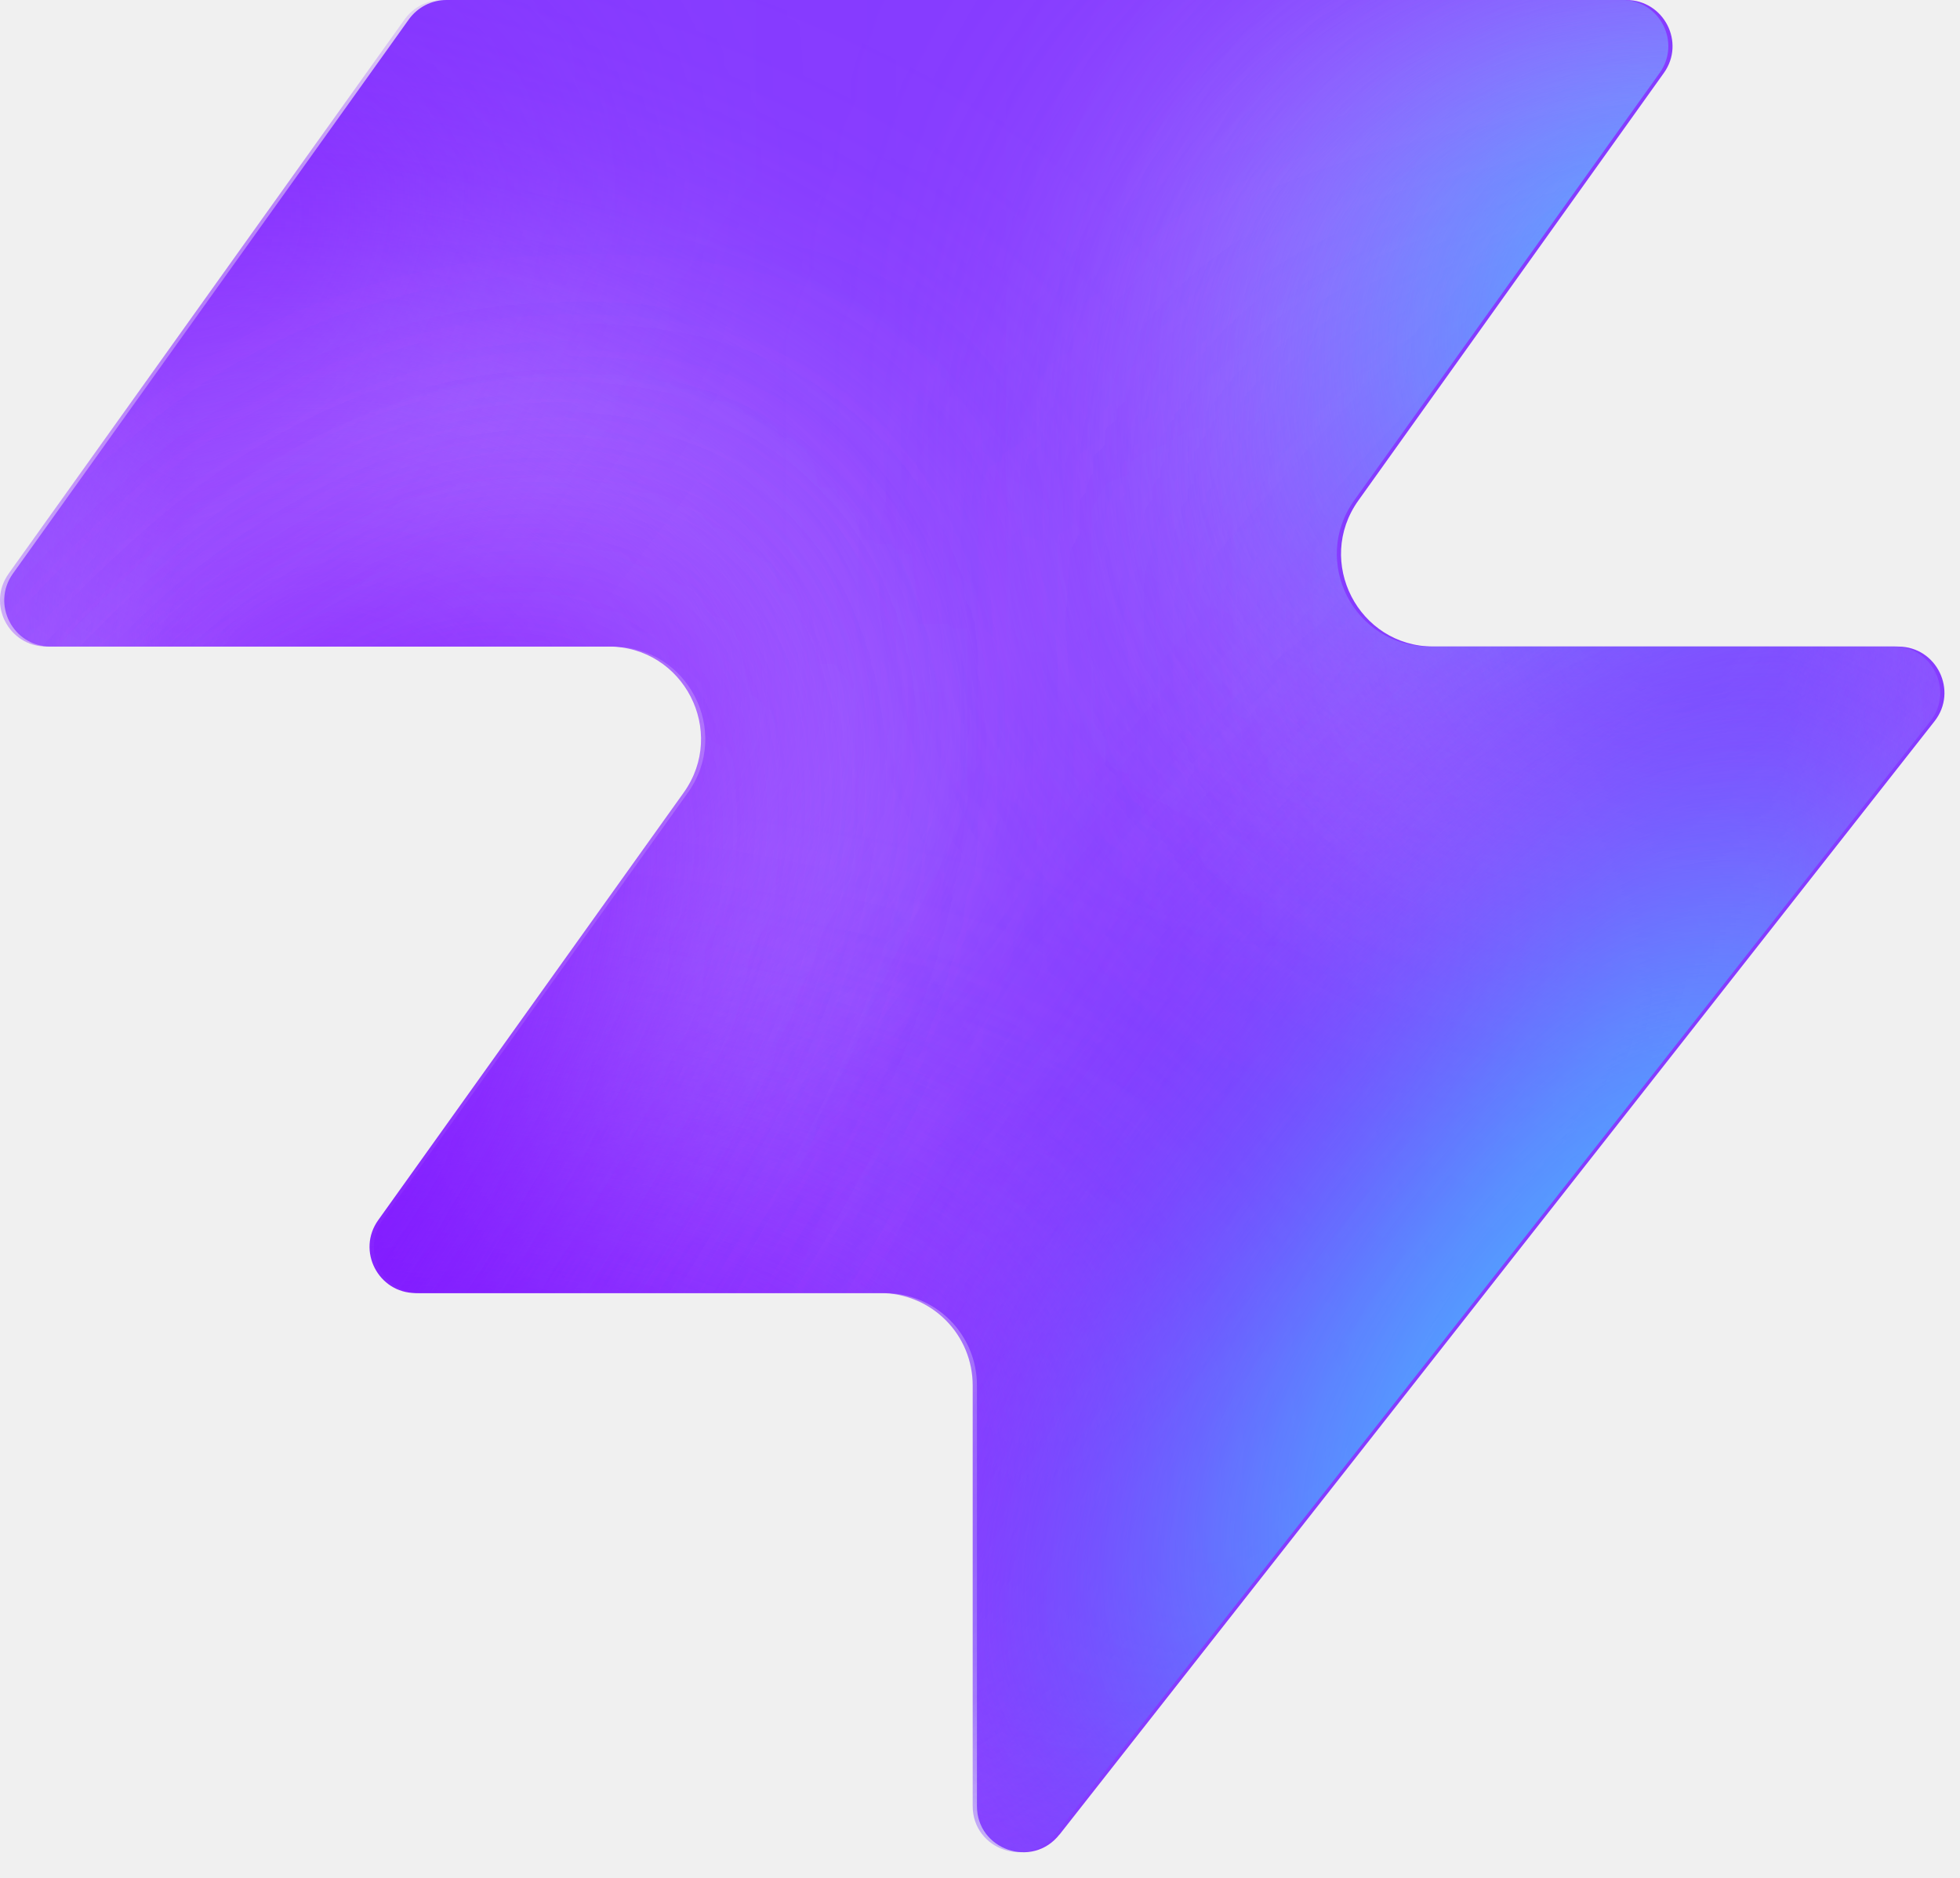
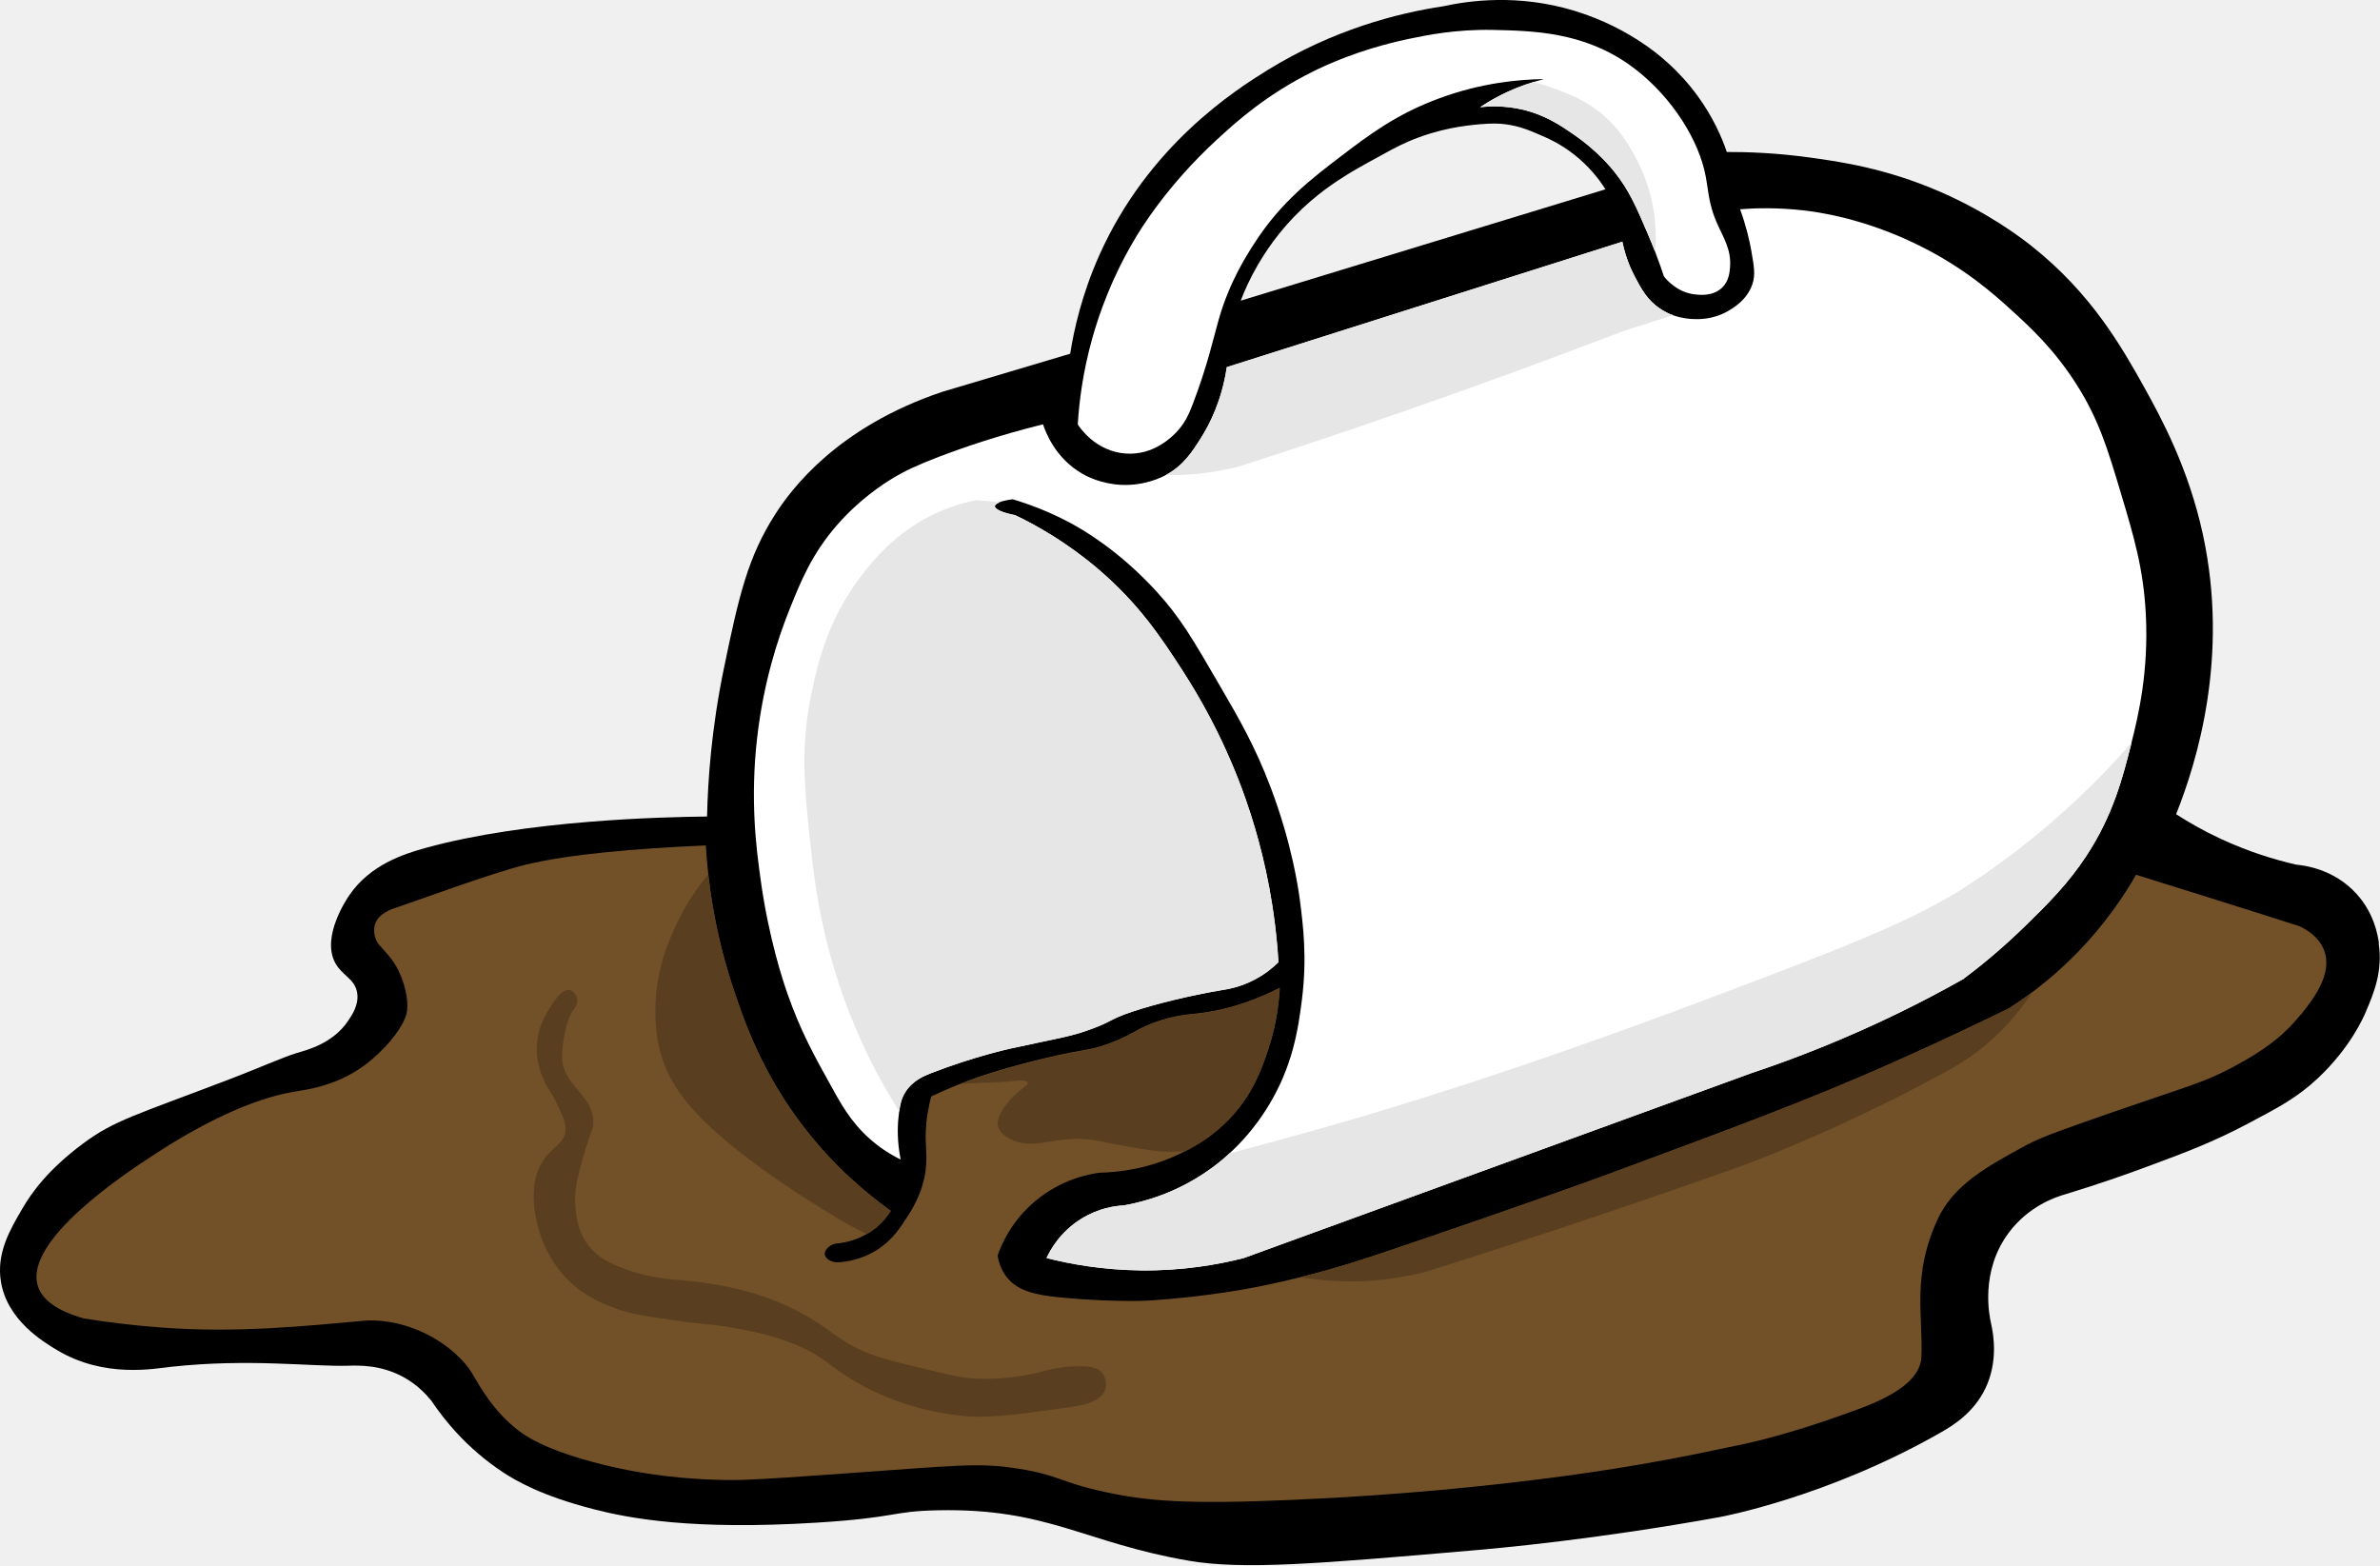
- <svg xmlns="http://www.w3.org/2000/svg" width="48" height="46" fill="none" viewBox="0 0 48 46">
-   <path fill="#863bff" d="M25.946 44.938c-.664.845-2.021.375-2.021-.698V33.937a2.26 2.26 0 0 0-2.262-2.262H10.287c-.92 0-1.456-1.04-.92-1.788l7.48-10.471c1.07-1.497 0-3.578-1.842-3.578H1.237c-.92 0-1.456-1.04-.92-1.788L10.013.474c.214-.297.556-.474.92-.474h28.894c.92 0 1.456 1.04.92 1.788l-7.48 10.471c-1.07 1.498 0 3.579 1.842 3.579h11.377c.943 0 1.473 1.088.89 1.83L25.947 44.94z" style="fill:#863bff;fill:color(display-p3 .525 .23 1);fill-opacity:1" />
-   <mask id="a" width="48" height="46" x="0" y="0" maskUnits="userSpaceOnUse" style="mask-type:alpha">
-     <path fill="#000" d="M25.842 44.938c-.664.844-2.021.375-2.021-.698V33.937a2.26 2.26 0 0 0-2.262-2.262H10.183c-.92 0-1.456-1.04-.92-1.788l7.48-10.471c1.07-1.498 0-3.579-1.842-3.579H1.133c-.92 0-1.456-1.04-.92-1.787L9.91.473c.214-.297.556-.474.92-.474h28.894c.92 0 1.456 1.04.92 1.788l-7.48 10.471c-1.07 1.498 0 3.578 1.842 3.578h11.377c.943 0 1.473 1.088.89 1.832L25.843 44.94z" style="fill:#000;fill-opacity:1" />
-   </mask>
-   <g mask="url(#a)">
-     <g filter="url(#b)">
-       <ellipse cx="5.508" cy="14.704" fill="#ede6ff" rx="5.508" ry="14.704" style="fill:#ede6ff;fill:color(display-p3 .927 .903 1);fill-opacity:1" transform="matrix(.00324 1 1 -.00324 -4.47 31.516)" />
-     </g>
-     <g filter="url(#c)">
-       <ellipse cx="10.399" cy="29.851" fill="#ede6ff" rx="10.399" ry="29.851" style="fill:#ede6ff;fill:color(display-p3 .927 .903 1);fill-opacity:1" transform="matrix(.00324 1 1 -.00324 -39.328 7.883)" />
-     </g>
-     <g filter="url(#d)">
-       <ellipse cx="5.508" cy="30.487" fill="#7e14ff" rx="5.508" ry="30.487" style="fill:#7e14ff;fill:color(display-p3 .492 .077 1);fill-opacity:1" transform="rotate(89.814 -25.913 -14.639)scale(1 -1)" />
-     </g>
-     <g filter="url(#e)">
-       <ellipse cx="5.508" cy="30.599" fill="#7e14ff" rx="5.508" ry="30.599" style="fill:#7e14ff;fill:color(display-p3 .492 .077 1);fill-opacity:1" transform="rotate(89.814 -32.644 -3.334)scale(1 -1)" />
-     </g>
-     <g filter="url(#f)">
-       <ellipse cx="5.508" cy="30.599" fill="#7e14ff" rx="5.508" ry="30.599" style="fill:#7e14ff;fill:color(display-p3 .492 .077 1);fill-opacity:1" transform="matrix(.00324 1 1 -.00324 -34.34 30.47)" />
-     </g>
-     <g filter="url(#g)">
-       <ellipse cx="14.072" cy="22.078" fill="#ede6ff" rx="14.072" ry="22.078" style="fill:#ede6ff;fill:color(display-p3 .927 .903 1);fill-opacity:1" transform="rotate(93.35 24.506 48.493)scale(-1 1)" />
-     </g>
-     <g filter="url(#h)">
-       <ellipse cx="3.47" cy="21.501" fill="#7e14ff" rx="3.47" ry="21.501" style="fill:#7e14ff;fill:color(display-p3 .492 .077 1);fill-opacity:1" transform="rotate(89.009 28.708 47.59)scale(-1 1)" />
-     </g>
-     <g filter="url(#i)">
-       <ellipse cx="3.47" cy="21.501" fill="#7e14ff" rx="3.47" ry="21.501" style="fill:#7e14ff;fill:color(display-p3 .492 .077 1);fill-opacity:1" transform="rotate(89.009 28.708 47.59)scale(-1 1)" />
-     </g>
-     <g filter="url(#j)">
-       <ellipse cx=".387" cy="8.972" fill="#7e14ff" rx="4.407" ry="29.108" style="fill:#7e14ff;fill:color(display-p3 .492 .077 1);fill-opacity:1" transform="rotate(39.51 .387 8.972)" />
-     </g>
-     <g filter="url(#k)">
-       <ellipse cx="47.523" cy="-6.092" fill="#7e14ff" rx="4.407" ry="29.108" style="fill:#7e14ff;fill:color(display-p3 .492 .077 1);fill-opacity:1" transform="rotate(37.892 47.523 -6.092)" />
-     </g>
-     <g filter="url(#l)">
-       <ellipse cx="41.412" cy="6.333" fill="#47bfff" rx="5.971" ry="9.665" style="fill:#47bfff;fill:color(display-p3 .28 .748 1);fill-opacity:1" transform="rotate(37.892 41.412 6.333)" />
-     </g>
-     <g filter="url(#m)">
-       <ellipse cx="-1.879" cy="38.332" fill="#7e14ff" rx="4.407" ry="29.108" style="fill:#7e14ff;fill:color(display-p3 .492 .077 1);fill-opacity:1" transform="rotate(37.892 -1.88 38.332)" />
-     </g>
-     <g filter="url(#n)">
-       <ellipse cx="-1.879" cy="38.332" fill="#7e14ff" rx="4.407" ry="29.108" style="fill:#7e14ff;fill:color(display-p3 .492 .077 1);fill-opacity:1" transform="rotate(37.892 -1.88 38.332)" />
-     </g>
-     <g filter="url(#o)">
-       <ellipse cx="35.651" cy="29.907" fill="#7e14ff" rx="4.407" ry="29.108" style="fill:#7e14ff;fill:color(display-p3 .492 .077 1);fill-opacity:1" transform="rotate(37.892 35.651 29.907)" />
-     </g>
-     <g filter="url(#p)">
-       <ellipse cx="38.418" cy="32.4" fill="#47bfff" rx="5.971" ry="15.297" style="fill:#47bfff;fill:color(display-p3 .28 .748 1);fill-opacity:1" transform="rotate(37.892 38.418 32.4)" />
-     </g>
-   </g>
+ <svg xmlns="http://www.w3.org/2000/svg" id="Camada_1" data-name="Camada 1" viewBox="0 0 288.91 190">
  <defs>
-     <filter id="b" width="60.045" height="41.654" x="-19.77" y="16.149" color-interpolation-filters="sRGB" filterUnits="userSpaceOnUse">
-       <feFlood flood-opacity="0" result="BackgroundImageFix" />
-       <feBlend in="SourceGraphic" in2="BackgroundImageFix" result="shape" />
-       <feGaussianBlur result="effect1_foregroundBlur_2002_17158" stdDeviation="7.659" />
-     </filter>
-     <filter id="c" width="90.34" height="51.437" x="-54.613" y="-7.533" color-interpolation-filters="sRGB" filterUnits="userSpaceOnUse">
-       <feFlood flood-opacity="0" result="BackgroundImageFix" />
-       <feBlend in="SourceGraphic" in2="BackgroundImageFix" result="shape" />
-       <feGaussianBlur result="effect1_foregroundBlur_2002_17158" stdDeviation="7.659" />
-     </filter>
-     <filter id="d" width="79.355" height="29.4" x="-49.64" y="2.03" color-interpolation-filters="sRGB" filterUnits="userSpaceOnUse">
-       <feFlood flood-opacity="0" result="BackgroundImageFix" />
-       <feBlend in="SourceGraphic" in2="BackgroundImageFix" result="shape" />
-       <feGaussianBlur result="effect1_foregroundBlur_2002_17158" stdDeviation="4.596" />
-     </filter>
-     <filter id="e" width="79.579" height="29.4" x="-45.045" y="20.029" color-interpolation-filters="sRGB" filterUnits="userSpaceOnUse">
-       <feFlood flood-opacity="0" result="BackgroundImageFix" />
-       <feBlend in="SourceGraphic" in2="BackgroundImageFix" result="shape" />
-       <feGaussianBlur result="effect1_foregroundBlur_2002_17158" stdDeviation="4.596" />
-     </filter>
-     <filter id="f" width="79.579" height="29.4" x="-43.513" y="21.178" color-interpolation-filters="sRGB" filterUnits="userSpaceOnUse">
-       <feFlood flood-opacity="0" result="BackgroundImageFix" />
-       <feBlend in="SourceGraphic" in2="BackgroundImageFix" result="shape" />
-       <feGaussianBlur result="effect1_foregroundBlur_2002_17158" stdDeviation="4.596" />
-     </filter>
-     <filter id="g" width="74.749" height="58.852" x="15.756" y="-17.901" color-interpolation-filters="sRGB" filterUnits="userSpaceOnUse">
-       <feFlood flood-opacity="0" result="BackgroundImageFix" />
-       <feBlend in="SourceGraphic" in2="BackgroundImageFix" result="shape" />
-       <feGaussianBlur result="effect1_foregroundBlur_2002_17158" stdDeviation="7.659" />
-     </filter>
-     <filter id="h" width="61.377" height="25.362" x="23.548" y="2.284" color-interpolation-filters="sRGB" filterUnits="userSpaceOnUse">
-       <feFlood flood-opacity="0" result="BackgroundImageFix" />
-       <feBlend in="SourceGraphic" in2="BackgroundImageFix" result="shape" />
-       <feGaussianBlur result="effect1_foregroundBlur_2002_17158" stdDeviation="4.596" />
-     </filter>
-     <filter id="i" width="61.377" height="25.362" x="23.548" y="2.284" color-interpolation-filters="sRGB" filterUnits="userSpaceOnUse">
-       <feFlood flood-opacity="0" result="BackgroundImageFix" />
-       <feBlend in="SourceGraphic" in2="BackgroundImageFix" result="shape" />
-       <feGaussianBlur result="effect1_foregroundBlur_2002_17158" stdDeviation="4.596" />
-     </filter>
-     <filter id="j" width="56.045" height="63.649" x="-27.636" y="-22.853" color-interpolation-filters="sRGB" filterUnits="userSpaceOnUse">
-       <feFlood flood-opacity="0" result="BackgroundImageFix" />
-       <feBlend in="SourceGraphic" in2="BackgroundImageFix" result="shape" />
-       <feGaussianBlur result="effect1_foregroundBlur_2002_17158" stdDeviation="4.596" />
-     </filter>
-     <filter id="k" width="54.814" height="64.646" x="20.116" y="-38.415" color-interpolation-filters="sRGB" filterUnits="userSpaceOnUse">
-       <feFlood flood-opacity="0" result="BackgroundImageFix" />
-       <feBlend in="SourceGraphic" in2="BackgroundImageFix" result="shape" />
-       <feGaussianBlur result="effect1_foregroundBlur_2002_17158" stdDeviation="4.596" />
-     </filter>
-     <filter id="l" width="33.541" height="35.313" x="24.641" y="-11.323" color-interpolation-filters="sRGB" filterUnits="userSpaceOnUse">
-       <feFlood flood-opacity="0" result="BackgroundImageFix" />
-       <feBlend in="SourceGraphic" in2="BackgroundImageFix" result="shape" />
-       <feGaussianBlur result="effect1_foregroundBlur_2002_17158" stdDeviation="4.596" />
-     </filter>
-     <filter id="m" width="54.814" height="64.646" x="-29.286" y="6.009" color-interpolation-filters="sRGB" filterUnits="userSpaceOnUse">
-       <feFlood flood-opacity="0" result="BackgroundImageFix" />
-       <feBlend in="SourceGraphic" in2="BackgroundImageFix" result="shape" />
-       <feGaussianBlur result="effect1_foregroundBlur_2002_17158" stdDeviation="4.596" />
-     </filter>
-     <filter id="n" width="54.814" height="64.646" x="-29.286" y="6.009" color-interpolation-filters="sRGB" filterUnits="userSpaceOnUse">
-       <feFlood flood-opacity="0" result="BackgroundImageFix" />
-       <feBlend in="SourceGraphic" in2="BackgroundImageFix" result="shape" />
-       <feGaussianBlur result="effect1_foregroundBlur_2002_17158" stdDeviation="4.596" />
-     </filter>
-     <filter id="o" width="54.814" height="64.646" x="8.244" y="-2.416" color-interpolation-filters="sRGB" filterUnits="userSpaceOnUse">
-       <feFlood flood-opacity="0" result="BackgroundImageFix" />
-       <feBlend in="SourceGraphic" in2="BackgroundImageFix" result="shape" />
-       <feGaussianBlur result="effect1_foregroundBlur_2002_17158" stdDeviation="4.596" />
-     </filter>
-     <filter id="p" width="39.409" height="43.623" x="18.713" y="10.588" color-interpolation-filters="sRGB" filterUnits="userSpaceOnUse">
-       <feFlood flood-opacity="0" result="BackgroundImageFix" />
-       <feBlend in="SourceGraphic" in2="BackgroundImageFix" result="shape" />
-       <feGaussianBlur result="effect1_foregroundBlur_2002_17158" stdDeviation="4.596" />
-     </filter>
+     <style>
+       .cls-1 {
+         fill: #593f1f;
+       }
+ 
+       .cls-2 {
+         fill: #fff;
+       }
+ 
+       .cls-3 {
+         fill: #725128;
+       }
+ 
+       .cls-4 {
+         fill: #e6e6e6;
+       }
+     </style>
  </defs>
+   <path d="M288.78,114.49c-.15-1.01-.58-3.63-2.72-5.98-2.76-3.05-6.4-3.46-7.34-3.55-2.63-.61-5.76-1.56-9.12-3.12-2.07-.96-3.87-1.99-5.44-3,2.59-6.5,6.43-19.15,3.27-33.87-1.75-8.13-5.07-14.21-7.07-17.83-2.82-5.06-6.48-11.51-13.74-17.27-1.16-.92-5.23-4.06-11.29-6.67-6.42-2.76-11.9-3.57-15.65-4.08-4.06-.56-7.52-.68-10.06-.67-.62-1.82-1.69-4.26-3.54-6.8-2.32-3.18-4.89-5.21-6.67-6.4-1.99-1.34-4.77-2.87-8.29-3.94-6.86-2.08-12.8-1.23-15.92-.55-5.57.84-13.36,2.83-21.35,7.76-3.89,2.41-14.44,9.12-20.4,22.45-2.14,4.8-3.08,9.07-3.54,11.97-5.17,1.54-10.34,3.08-15.51,4.62-12.75,4.28-18.33,11.81-20.27,14.83-3.34,5.21-4.43,9.89-6.26,18.77-1.52,7.35-1.94,13.59-2.04,17.96-5.27.06-21.82.41-34.16,3.81-2.68.74-6.73,2.05-9.25,5.72-.38.55-3.37,5.02-1.77,8.16.85,1.66,2.49,1.99,2.72,3.81.17,1.37-.58,2.51-1.09,3.27-1.88,2.82-5.06,3.58-6.26,3.94-1.79.55-4.56,1.81-8.02,3.13-11.53,4.41-14.14,5.03-17.96,7.89-4.15,3.1-6.16,5.85-7.34,7.89-1.51,2.58-3.15,5.4-2.59,8.84.76,4.67,5.08,7.27,6.79,8.3,5.8,3.48,11.89,2.25,13.88,2.04,9.53-1.03,16.99,0,21.5-.13,1.27-.04,3.93-.12,6.66,1.36,1.65.9,2.75,2.06,3.4,2.86,1.58,2.35,4.32,5.81,8.71,8.71,1.58,1.04,4.67,2.86,11.02,4.49,4.29,1.1,11.88,2.57,27.07,1.63,9.92-.62,8.96-1.38,14.68-1.5,13.4-.28,17.72,3.92,30.47,6.12,6.64,1.14,15.86.36,34.28-1.23,3.4-.29,15.13-1.34,30.21-4.07,0,0,13.07-2.38,26.94-10.34,1.4-.81,3.89-2.34,5.3-5.3,1.48-3.12,1.04-6.28.67-7.89-.18-.81-1.38-6.28,2.18-11.02,2.39-3.18,5.62-4.29,6.8-4.62,4.06-1.24,7.47-2.43,10.06-3.4,4.51-1.67,7.9-2.94,12.11-5.17,3.86-2.04,6.04-3.19,8.57-5.57,3.92-3.7,5.52-7.38,5.84-8.16.91-2.16,2.01-4.78,1.5-8.17ZM152.71,32.12c1.64-2.82,3.4-4.8,4.49-5.92,2.59-2.66,5.06-4.2,6.33-5,.86-.54,1.75-1.03,2.65-1.53,2.24-1.24,3.35-1.86,4.69-2.45,3.84-1.67,7.15-1.99,8.81-2.14,1.41-.12,2.26-.1,3.02,0,1.7.21,2.92.73,4.08,1.23,1.1.46,2.6,1.12,4.29,2.44,1.76,1.38,2.99,2.92,3.82,4.23l-44.28,13.52c.46-1.2,1.13-2.72,2.1-4.38Z" />
+   <path class="cls-3" d="M279.25,123.2c-1.69,2.13-3.96,4.11-8.29,6.39-3.64,1.91-5.3,2.23-14.15,5.3-5.98,2.08-9,3.13-10.75,4.08-4.78,2.59-8.92,4.82-10.88,9.11-3.12,6.82-1.72,11.64-1.94,16.64-.16,3.87-6.56,5.95-9.11,6.87-8.94,3.21-13.4,3.89-14.39,4.11-10.33,2.26-18.78,3.37-23.4,3.94-5.43.67-16.06,1.87-29.79,2.45-12.52.54-17.36.12-22.31-.95-5.77-1.24-5.55-2.05-10.61-2.85-4.89-.78-7.34-.39-22.32.67-9.95.71-11.8.76-14.15.68-3.45-.1-8.85-.45-15.23-2.17-5.93-1.6-8.11-3.14-8.99-3.81-3.08-2.36-4.64-5.3-5.71-7.07-.7-1.17-2.6-3.27-5.72-4.77-3.07-1.47-5.85-1.61-7.21-1.5-7.17.64-15.54,1.54-24.89.82-3.26-.25-6.34-.62-9.25-1.09-4.01-1.14-5.21-2.76-5.57-3.95-1.73-5.52,10.66-13.67,13.88-15.78,6.16-4.05,12.04-6.86,17-7.75,1.6-.29,5.85-.68,9.66-3.95,2.31-1.97,3.82-4.07,4.22-5.57.24-.94.09-2.98-.95-5.17-.76-1.6-1.88-2.56-2.45-3.27-.38-.48-.72-1.51-.41-2.45.44-1.32,2.08-1.84,2.73-2.04,1.47-.47,11.61-4.22,15.61-5.17,5.33-1.27,13.16-1.94,21.8-2.32.08,1.21.17,2.37.3,3.5.62,5.63,1.85,10.25,2.97,13.65,1.38,4.17,3.53,10.46,8.71,17.14,3.71,4.79,7.62,8.02,10.48,10.06-.36.57-.88,1.26-1.63,1.9-.42.37-.85.66-1.27.91-1.35.78-2.64,1.04-3.35,1.13-1.13,0-1.84.82-1.77,1.36.06.5.8,1.04,1.77.95.97-.08,2.63-.34,4.35-1.36.48-.29.9-.61,1.28-.92,1.11-.94,1.8-1.99,2.39-2.89.72-1.09,2.07-3.12,2.45-5.99.32-2.44-.32-3.61.27-7.07.14-.82.3-1.48.41-1.9.89-.42,2.13-.98,3.63-1.57.28-.12.56-.22.86-.34.71-.27,3.84-1.43,9.25-2.72,5.21-1.24,5.23-.85,7.76-1.77,3.35-1.22,3.34-1.9,6.39-2.85,3.13-.98,4.03-.54,7.49-1.36,1.65-.39,4.08-1.12,6.94-2.59-.1,1.89-.41,4.46-1.36,7.35-.76,2.32-1.83,5.45-4.62,8.43-1.98,2.11-4.02,3.3-5.42,4.01h0c-.25.13-.48.25-.69.35-3.85,1.86-7.46,2.27-9.79,2.32-1.36.18-4.64.81-7.76,3.4-2.95,2.45-4.17,5.36-4.62,6.66.12.7.38,1.68,1.09,2.59,1.4,1.81,3.71,2.27,7.62,2.59,6.15.51,9.79.27,9.79.27,7.14-.46,12.53-1.55,13.6-1.77,1.67-.34,3.25-.7,4.71-1.07,4.54-1.13,8.05-2.31,10.53-3.14,17.74-6.01,26.52-9.25,26.52-9.25,16.21-6,24.52-9.08,34.41-13.46,6.08-2.7,11.08-5.09,14.56-6.8.89-.58,1.85-1.24,2.87-2.01,1.76-1.33,3.65-2.95,5.56-4.93,3.21-3.33,5.43-6.63,6.94-9.25,3.04.94,6.07,1.89,9.11,2.85,3.58,1.12,7.16,2.26,10.74,3.4.93.45,2.41,1.36,3,2.99,1.03,2.86-1.4,5.93-2.86,7.76Z" />
+   <path class="cls-1" d="M108.13,147.01c-.36.57-.88,1.25-1.63,1.91-.42.36-.84.66-1.27.9-.7-.36-1.4-.72-2.1-1.08-1.44-.82-12.76-7.37-18.57-13.57-2.32-2.48-3.37-4.47-3.98-6.12-.93-2.52-.99-4.63-1.02-5.92-.11-5.04,1.58-8.83,2.45-10.71,1.17-2.54,2.58-4.61,3.97-6.27.62,5.63,1.85,10.26,2.97,13.65,1.38,4.17,3.53,10.46,8.7,17.14,3.71,4.79,7.62,8.03,10.48,10.07Z" />
+   <path class="cls-1" d="M155.33,119.94c-.09,1.89-.41,4.46-1.36,7.35-.76,2.32-1.83,5.45-4.63,8.44-1.98,2.11-4.02,3.29-5.42,4.01h0c-1.67.14-2.99.06-3.96-.06-1.39-.17-4.17-.69-4.29-.72-1.61-.3-1.95-.4-2.55-.51-4.89-.86-7.39,1.41-10.51-.2-1.09-.57-1.35-1.14-1.43-1.43-.33-1.14.68-2.38,1.23-3.06,1.22-1.51,2.47-1.98,2.35-2.35-.07-.21-.57-.36-2.45-.1-1.88.09-3.76.17-5.65.26.27-.11.56-.22.85-.33.72-.27,3.85-1.43,9.25-2.72,5.2-1.24,5.22-.85,7.75-1.77,3.35-1.22,3.35-1.9,6.39-2.86,3.13-.98,4.02-.54,7.48-1.36,1.66-.4,4.08-1.13,6.94-2.58Z" />
+   <path class="cls-1" d="M69.66,122.52c-1.04,1.34-1.43,4.57-1.43,5.71,0,3.73,4.06,4.63,3.78,8.37-.05.62-.13.27-.82,2.55-.98,3.27-1.54,5.13-1.33,7.45.1,1.1.27,2.79,1.43,4.39,1.11,1.55,2.61,2.27,3.78,2.75,4.88,2.01,7.76,1.3,13.16,2.45,1.79.38,5.05,1.1,8.77,3.06,4.14,2.18,4.88,3.8,9.18,5.31,1.38.49,2.83.83,5.71,1.53,3.09.75,4.64,1.12,5.92,1.22,4.18.34,8.04-.65,8.26-.71.92-.24,3.27-.93,5.82-.71.64.05,1.45.18,1.94.82.47.6.51,1.46.31,2.04-.54,1.52-3.07,1.92-4.69,2.14-6.61.91-9.92,1.37-13.26.92-2.03-.27-7.05-1-12.35-4.08-3.33-1.94-3.74-3.04-7.24-4.49-3.12-1.29-6.17-1.81-8.16-2.14-2.58-.44-2.63-.24-6.63-.82-3.5-.51-5.29-.77-7.04-1.43-1.63-.61-3.71-1.41-5.71-3.37-2.34-2.28-3.21-4.8-3.47-5.61-.38-1.21-1.83-5.82.41-9.08,1.13-1.65,2.54-1.98,2.65-3.57.06-.91-.33-1.73-1.12-3.37-.72-1.49-.94-1.47-1.43-2.55-.35-.78-1.08-2.43-.92-4.59.14-1.92.9-3.26,1.33-3.98.42-.72,1.63-2.78,2.65-2.55.48.11.88.7.92,1.22.04.56-.32,1.01-.41,1.12Z" />
+   <path class="cls-1" d="M246.76,120.38c-1.63,2.5-3.83,5.09-6.82,7.35-1.57,1.19-2.87,1.9-3.67,2.34-13.93,7.61-25.3,11.63-25.3,11.63-11.04,3.91-23.65,8.2-37.75,12.65-2.02.53-4.31.95-6.84,1.12-3.05.21-5.91.01-8.52-.43,4.53-1.13,8.05-2.31,10.53-3.15,17.75-6,26.53-9.25,26.53-9.25,16.21-6,24.52-9.09,34.42-13.47,6.09-2.69,11.08-5.09,14.56-6.8.89-.57,1.86-1.24,2.87-2Z" />
+   <path class="cls-2" d="M258.75,90.16s-.02.08-.03.12c-1.06,4.16-2.19,8.63-5.44,13.6-2.28,3.47-4.73,5.87-7.35,8.44-2.9,2.84-5.57,5.01-7.61,6.53-2.45,1.38-5.03,2.75-7.76,4.08-6.32,3.08-12.37,5.48-17.96,7.34-20.54,7.49-41.08,14.96-61.62,22.45-3.15.8-7.43,1.56-12.51,1.5-4.59-.06-8.48-.75-11.43-1.5.43-.93,1.62-3.16,4.21-4.76,2.11-1.32,4.15-1.58,5.17-1.63,2.3-.41,6.43-1.46,10.61-4.5.43-.31,1.24-.91,2.22-1.82,1.36-1.25,3.06-3.08,4.58-5.53,3.13-5,3.78-9.69,4.22-13.2.63-5.06.14-8.95-.27-12.11-.17-1.26-.94-6.74-3.54-13.6-1.88-4.96-3.82-8.32-6.27-12.51-3.13-5.41-4.7-8.11-7.61-11.29-4.62-5.05-9.08-7.55-10.21-8.17-2.83-1.54-5.37-2.44-7.21-2.99-.62.08-1.18.19-1.57.34h0c-.37.14-.6.31-.61.48-.02.37.99.83,2.45,1.09,2.66,1.27,6.29,3.32,10.07,6.53,4.95,4.22,7.69,8.37,10.2,12.25,5.19,7.99,7.69,15.25,8.84,19.17,1.21,4.09,2.46,9.65,2.86,16.33-.62.61-1.6,1.46-3,2.17-1.66.86-3.08,1.09-3.94,1.23-3.94.67-8.06,1.69-10.75,2.59-3,.99-2.35,1.2-5.57,2.32-2.16.74-2.88.79-9.25,2.17,0,0-4.44.96-9.66,2.99-.81.32-2.25.89-3.13,2.32-.46.73-.62,1.45-.73,2.34-.03.25-.06.51-.09.8-.12,1.17-.15,2.91.27,5.03-.72-.36-1.75-.91-2.85-1.77-2.63-2.02-4.02-4.32-5.17-6.39-2.56-4.59-4.09-7.35-5.72-11.97-.49-1.41-2.26-6.62-3.26-13.87-.53-3.8-1.29-9.66-.41-17.28.78-6.68,2.49-11.9,3.82-15.24,1.45-3.66,2.8-6.97,5.85-10.48,2.73-3.13,5.56-4.97,6.79-5.71,1.42-.86,2.84-1.53,5.57-2.59,3.01-1.15,7.27-2.61,12.66-3.95.31.92,1.47,4.09,4.76,5.99.53.31,2.29,1.25,4.77,1.36,2.83.12,4.88-.92,5.39-1.2.02,0,.04-.02.05-.03,2.1-1.15,3.13-2.77,4.22-4.49,1.01-1.6,2.51-4.46,3.12-8.57,16.01-5.07,32.02-10.15,48.02-15.23.38,1.86,1.01,3.29,1.5,4.22.8,1.51,1.52,2.89,3.13,3.94.52.35,1.05.6,1.53.77,1.09.39,2.01.44,2.41.46.65.03,2.39.09,4.22-.95.62-.36,2.33-1.33,2.99-3.27.38-1.11.22-2.11-.13-4.08-.22-1.26-.62-3-1.36-5.03,1.9-.15,4.53-.21,7.62.13,1.56.17,7.3.91,14.01,4.22,5.58,2.74,9.16,5.94,11.29,7.88,2.31,2.1,5.2,4.77,7.89,8.99,2.75,4.31,3.82,7.92,5.44,13.33,1.55,5.18,2.71,9.07,3,14.56.37,7.04-.92,12.42-1.74,15.66Z" />
+   <path class="cls-4" d="M155.2,116.81c-.62.61-1.6,1.46-3,2.17-1.66.86-3.08,1.09-3.94,1.23-3.94.67-8.06,1.69-10.75,2.59-3,.99-2.35,1.2-5.57,2.32-2.16.74-2.88.79-9.25,2.17,0,0-4.44.96-9.66,2.99-.81.32-2.25.89-3.13,2.32-.46.73-.62,1.45-.73,2.34-1.39-2.21-2.99-5-4.51-8.32-4.75-10.36-5.77-19.23-6.32-24.49-.68-6.39-1.25-11.72.31-18.67.71-3.21,1.93-8.39,5.91-13.57,1.45-1.87,4.23-5.4,9.19-7.65,1.88-.85,3.57-1.29,4.8-1.53.95.1,1.89.18,2.84.27-.37.14-.6.31-.61.48-.02.37.99.83,2.45,1.09,2.66,1.27,6.29,3.32,10.07,6.53,4.95,4.22,7.69,8.37,10.2,12.25,5.19,7.99,7.69,15.25,8.84,19.17,1.21,4.09,2.46,9.65,2.86,16.33Z" />
+   <path class="cls-4" d="M203.11,38.26c-2,.63-4.01,1.28-6.03,1.92-8.37,3.21-17.01,6.38-25.91,9.49-7.02,2.45-13.92,4.76-20.71,6.94-1.31.35-2.74.62-4.29.82-1.61.2-3.17.27-4.64.23.02,0,.04-.02.05-.03,2.1-1.15,3.13-2.77,4.22-4.49,1.01-1.6,2.51-4.46,3.12-8.57,16.01-5.07,32.02-10.15,48.02-15.23.38,1.86,1.01,3.29,1.5,4.22.8,1.51,1.52,2.89,3.13,3.94.52.35,1.05.6,1.53.77Z" />
+   <path class="cls-4" d="M258.75,90.16s-.02.08-.03.12c-1.06,4.16-2.19,8.63-5.44,13.6-2.28,3.47-4.73,5.87-7.35,8.44-2.9,2.84-5.57,5.01-7.61,6.53-2.45,1.38-5.03,2.75-7.76,4.08-6.32,3.08-12.37,5.48-17.96,7.34-20.54,7.49-41.08,14.96-61.62,22.45-3.15.8-7.43,1.56-12.51,1.5-4.59-.06-8.48-.75-11.43-1.5.43-.93,1.62-3.16,4.21-4.76,2.11-1.32,4.15-1.58,5.17-1.63,2.3-.41,6.43-1.46,10.61-4.5.43-.31,1.24-.91,2.22-1.82,3.97-1.04,8.65-2.32,13.87-3.82,4.78-1.38,20.38-5.98,43.26-14.59,17.21-6.47,25.95-9.8,32.75-14.28,8.69-5.73,15.13-12.01,19.62-17.16Z" />
+   <path class="cls-2" d="M210.01,32.46c-.05.62-.15,1.67-.95,2.45-1.13,1.11-2.85.89-3.4.82-2.07-.27-3.33-1.74-3.67-2.17-.27-.81-.62-1.81-1.06-2.97-.26-.64-.54-1.34-.85-2.07-1.47-3.43-2.31-5.39-4.08-7.62-.44-.56-2.15-2.65-5.04-4.62-1.56-1.07-3.43-2.35-6.26-3-2.08-.46-3.86-.39-5.03-.27.62-.41,1.3-.83,2.04-1.22,1.58-.85,3.09-1.43,4.46-1.84h0c.43-.13.85-.25,1.25-.35-3.02.04-7.55.44-12.66,2.32-5.25,1.92-8.64,4.51-11.84,6.94-3.66,2.79-7.38,5.61-10.61,10.61-1.02,1.59-3.05,4.73-4.35,9.25-.62,2.15-1.34,5.53-3.12,10.21-.5,1.31-.98,2.43-2.04,3.54-.48.49-2.71,2.82-6.12,2.59-3.67-.24-5.64-3.2-5.85-3.54.17-2.77.62-6.38,1.77-10.48.81-2.88,2.28-7.15,5.04-11.83.66-1.14,3.93-6.6,10.06-12.24,2.34-2.16,5.99-5.47,11.71-8.3,1.21-.61,5.51-2.67,11.56-3.94,2.18-.46,5.7-1.18,10.2-1.1,4.91.11,10.94.23,16.6,4.22,4.52,3.19,8.02,8.28,9.12,12.79.56,2.3.35,3.83,1.63,6.66.72,1.6,1.67,3.07,1.49,5.17Z" />
+   <path class="cls-4" d="M200.93,30.59c-.25-.65-.53-1.34-.84-2.07-1.47-3.43-2.3-5.39-4.08-7.62-.44-.56-2.16-2.66-5.04-4.63-1.56-1.07-3.44-2.36-6.26-2.99-2.08-.47-3.87-.4-5.03-.27.62-.41,1.3-.83,2.04-1.22,1.57-.84,3.09-1.43,4.46-1.84h0c1.16.33,2.32.71,3.46,1.16,2.1.82,3.66,1.69,5.1,2.96,1.96,1.72,2.99,3.56,3.67,4.79,1.51,2.73,2.05,5.15,2.24,6.22.38,2.05.4,3.92.27,5.5Z" />
</svg>
